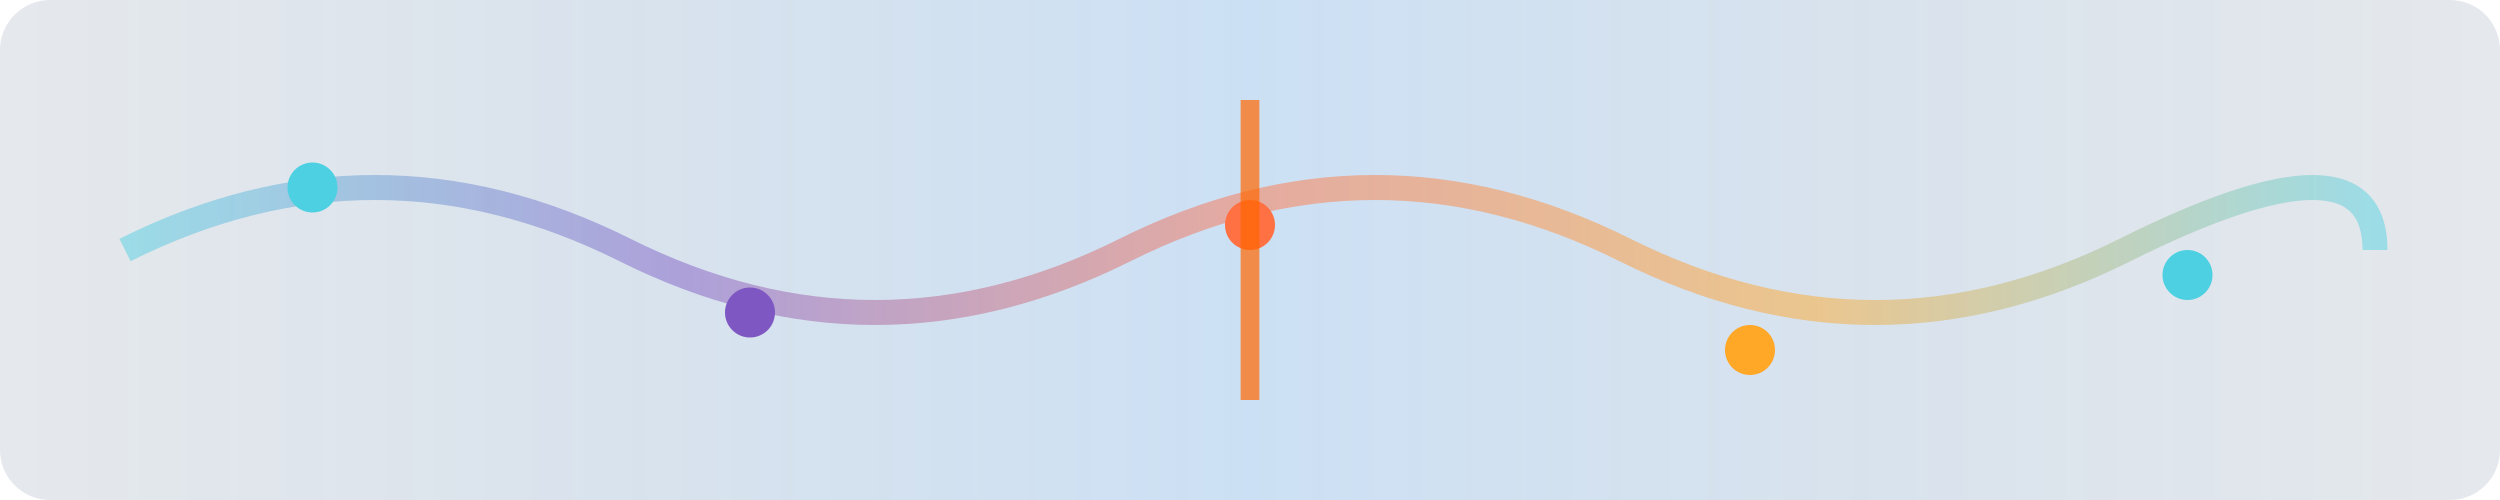
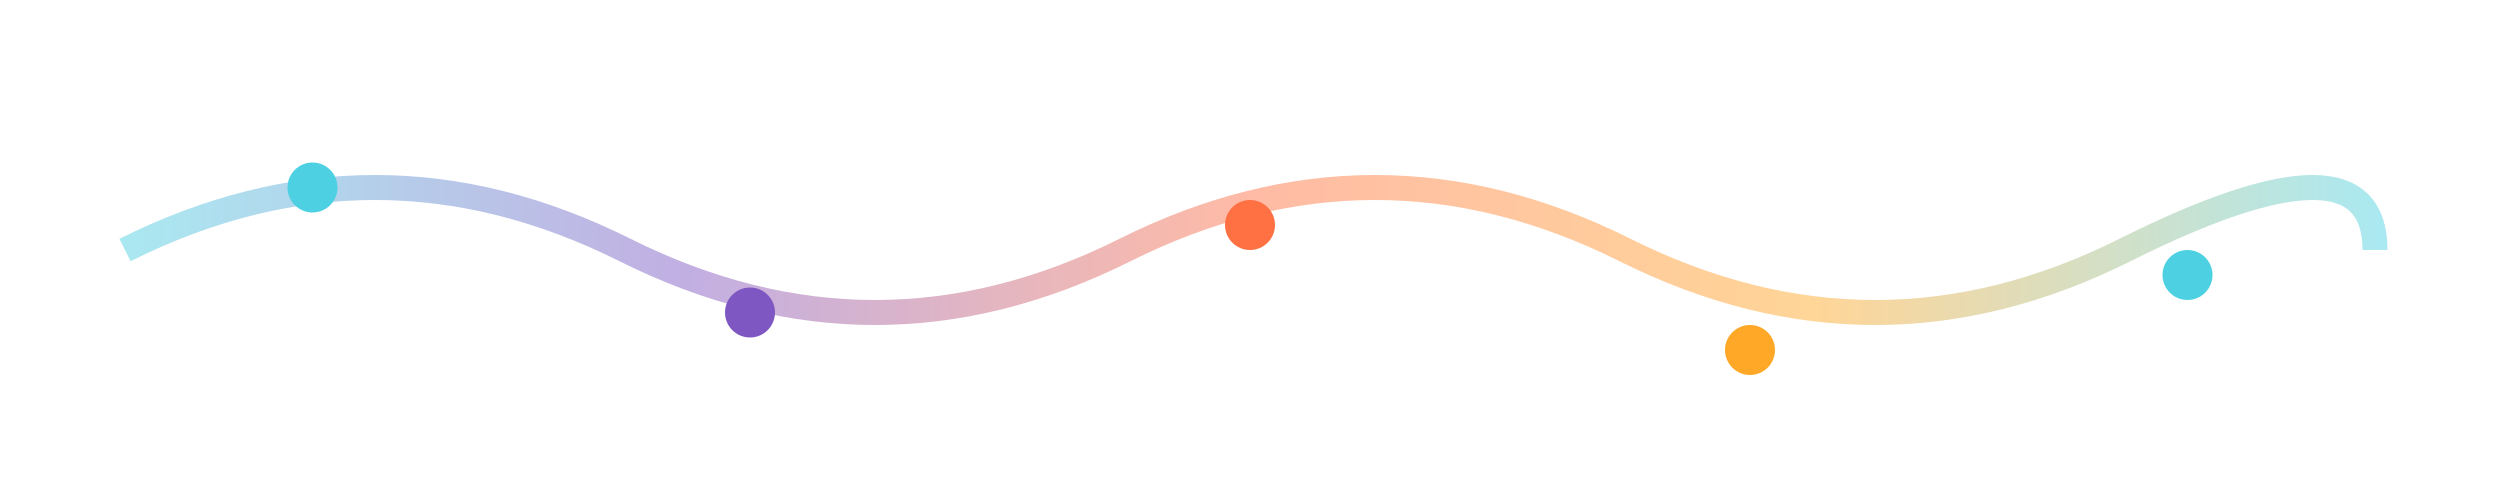
<svg xmlns="http://www.w3.org/2000/svg" viewBox="0 0 200 40" width="200" height="40">
  <defs>
    <linearGradient id="bgGradient" x1="0%" y1="0%" x2="100%" y2="0%">
      <stop offset="0%" style="stop-color:#002147;stop-opacity:0.1" />
      <stop offset="50%" style="stop-color:#0066CC;stop-opacity:0.2" />
      <stop offset="100%" style="stop-color:#002147;stop-opacity:0.1" />
    </linearGradient>
    <linearGradient id="waveGradient" x1="0%" y1="0%" x2="100%" y2="0%">
      <stop offset="0%" style="stop-color:#4dd0e1;stop-opacity:0.8" />
      <stop offset="25%" style="stop-color:#7e57c2;stop-opacity:0.8" />
      <stop offset="50%" style="stop-color:#ff7043;stop-opacity:0.8" />
      <stop offset="75%" style="stop-color:#ffa726;stop-opacity:0.8" />
      <stop offset="100%" style="stop-color:#4dd0e1;stop-opacity:0.8" />
    </linearGradient>
  </defs>
-   <rect width="200" height="40" fill="url(#bgGradient)" rx="4" />
  <path d="M 10 20 Q 30 10, 50 20 T 90 20 T 130 20 T 170 20 T 190 20" stroke="url(#waveGradient)" stroke-width="2" fill="none" opacity="0.6">
    <animate attributeName="d" values="M 10 20 Q 30 10, 50 20 T 90 20 T 130 20 T 170 20 T 190 20;                      M 10 20 Q 30 30, 50 20 T 90 20 T 130 20 T 170 20 T 190 20;                      M 10 20 Q 30 10, 50 20 T 90 20 T 130 20 T 170 20 T 190 20" dur="3s" repeatCount="indefinite" />
  </path>
  <circle cx="25" cy="15" r="2" fill="#4dd0e1">
    <animate attributeName="opacity" values="0.3;1;0.3" dur="2s" repeatCount="indefinite" />
  </circle>
  <circle cx="60" cy="25" r="2" fill="#7e57c2">
    <animate attributeName="opacity" values="0.3;1;0.3" dur="2.5s" repeatCount="indefinite" />
  </circle>
  <circle cx="100" cy="18" r="2" fill="#ff7043">
    <animate attributeName="opacity" values="0.3;1;0.3" dur="2.2s" repeatCount="indefinite" />
  </circle>
  <circle cx="140" cy="28" r="2" fill="#ffa726">
    <animate attributeName="opacity" values="0.3;1;0.3" dur="2.8s" repeatCount="indefinite" />
  </circle>
  <circle cx="175" cy="22" r="2" fill="#4dd0e1">
    <animate attributeName="opacity" values="0.3;1;0.3" dur="3s" repeatCount="indefinite" />
  </circle>
-   <line x1="100" y1="8" x2="100" y2="32" stroke="#FF6600" stroke-width="1.5" opacity="0.7">
-     <animate attributeName="x1" values="10;190;10" dur="4s" repeatCount="indefinite" />
-     <animate attributeName="x2" values="10;190;10" dur="4s" repeatCount="indefinite" />
-   </line>
</svg>
